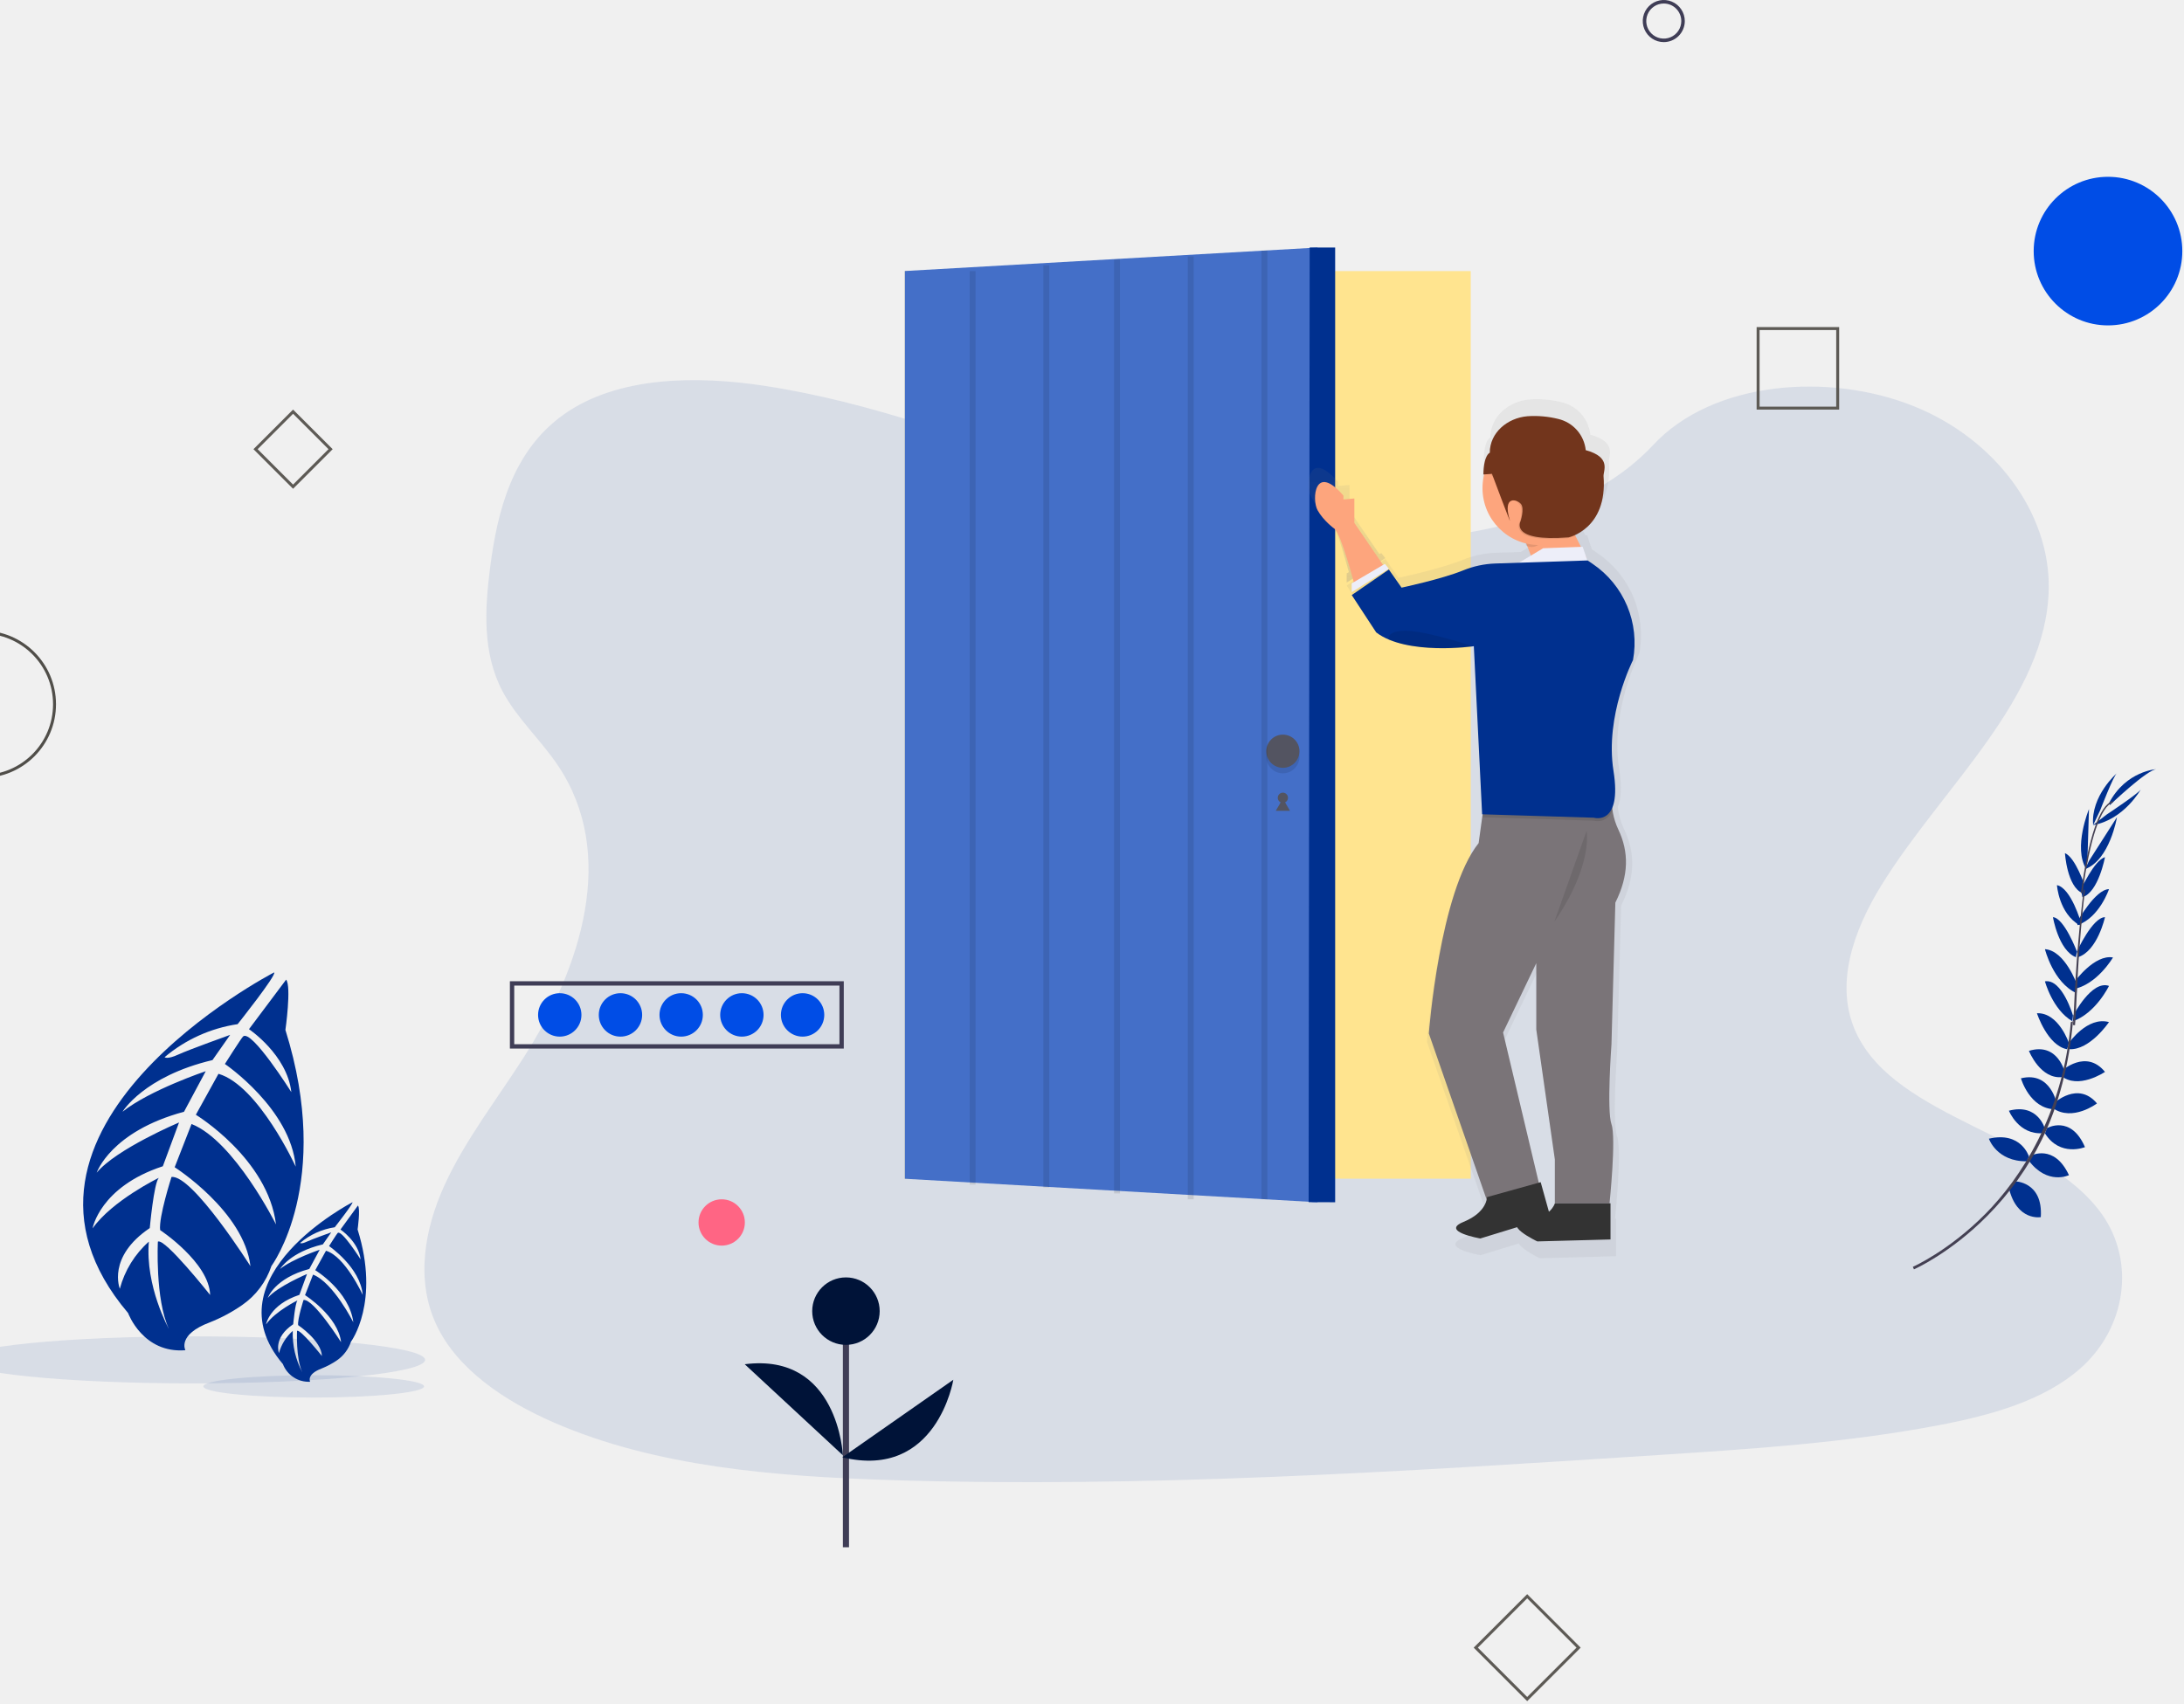
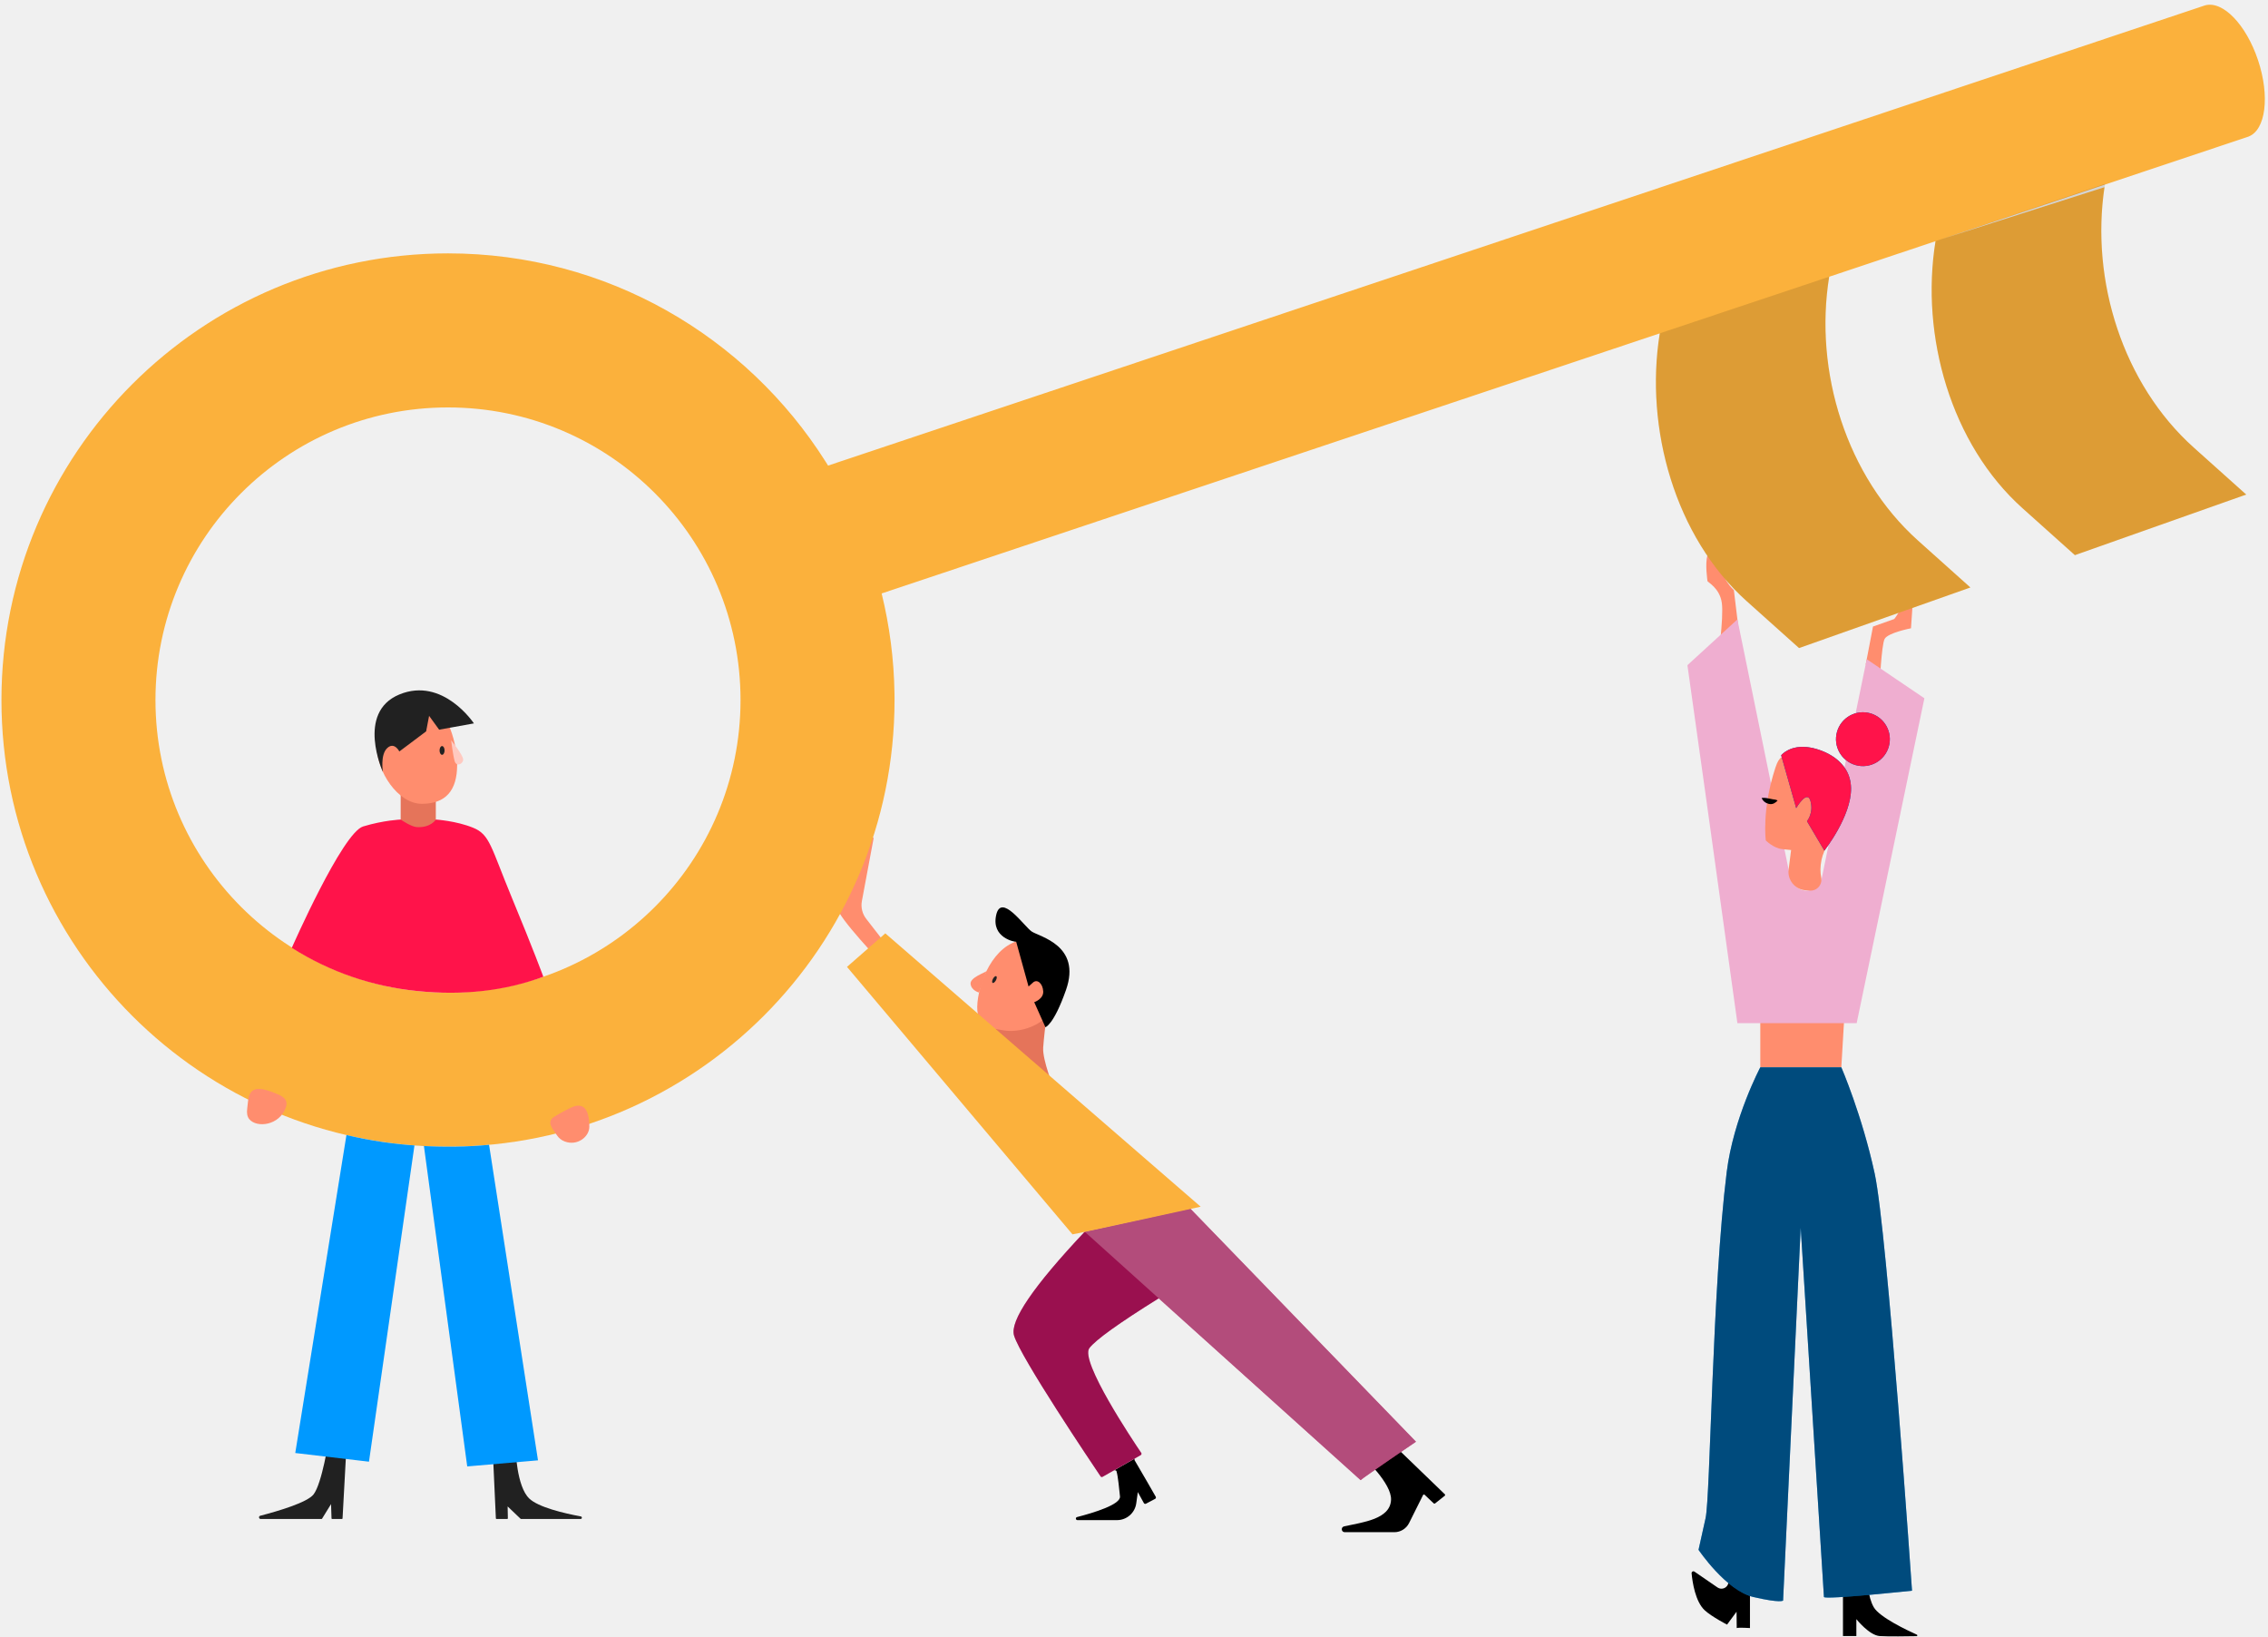
- <svg xmlns="http://www.w3.org/2000/svg" width="741" height="578" viewBox="0 0 741 578" fill="none">
-   <path opacity="0.1" d="M469.801 183.131C432.88 183.18 397.343 172.716 363.351 161.092C329.359 149.467 295.629 136.45 259.395 130.934C236.092 127.388 209.593 127.714 191.377 140.588C173.843 152.973 168.765 173.472 166.315 192.41C164.473 206.657 163.623 221.609 170.524 234.641C175.315 243.688 183.514 251.145 189.293 259.767C209.464 289.762 197.334 328.078 177.73 358.769C168.538 373.169 157.771 386.971 150.821 402.195C143.872 417.42 141.022 434.684 148.109 449.711C155.133 464.605 170.998 475.415 188.023 482.797C222.598 497.819 262.852 501.039 302.025 502.279C388.738 505.029 475.619 499.419 562.268 493.81C594.334 491.735 626.542 489.647 657.946 483.637C675.381 480.303 693.336 475.355 705.698 464.511C721.39 450.743 724.601 428.264 713.181 412.107C694.032 385.006 643.538 379.895 629.807 350.571C622.235 334.428 628.765 315.915 638.382 300.354C659.008 266.967 694.511 237.061 695.109 199.718C695.519 174.074 677.056 149.057 649.48 137.911C620.576 126.238 581.166 129.24 560.915 150.998C540.091 173.412 502.4 183.096 469.801 183.131Z" fill="#00308F" />
-   <path d="M688.386 392.5C688.386 392.5 685.829 383.844 674.805 386.433C674.805 386.433 677.43 394.219 687.654 394.097L688.386 392.5Z" fill="#00308F" />
-   <path d="M693.819 383.069C693.819 383.069 691.496 374.312 681.595 376.932C681.595 376.932 684.899 385.251 693.163 384.549L693.819 383.069Z" fill="#00308F" />
-   <path d="M697.893 374.787C697.893 374.787 695.912 363.426 685.67 365.941C685.67 365.941 688.646 376.276 697.141 376.443L697.893 374.787Z" fill="#00308F" />
-   <path d="M700.61 364.069C700.61 364.069 698.327 353.589 688.386 356.621C688.386 356.621 692.282 366.528 699.904 365.503L700.61 364.069Z" fill="#00308F" />
-   <path d="M701.968 353.993C701.968 353.993 698.486 343.571 691.103 343.853C691.103 343.853 694.66 354.86 701.35 356.07L701.968 353.993Z" fill="#00308F" />
-   <path d="M703.326 344.609C703.326 344.609 699.65 332.069 693.819 333.035C693.819 333.035 696.363 342.622 703.12 346.564L703.326 344.609Z" fill="#00308F" />
-   <path d="M704.684 334.068C704.684 334.068 700.607 322.576 693.819 322.116C693.819 322.116 696.592 333.425 704.549 337.056L704.684 334.068Z" fill="#00308F" />
-   <path d="M704.684 322.954C704.684 322.954 700.354 311.511 696.535 311.251C696.535 311.251 698.417 322.521 704.314 324.833L704.684 322.954Z" fill="#00308F" />
-   <path d="M706.042 313.089C706.042 313.089 702.698 301.361 697.893 300.386C697.893 300.386 698.549 309.982 705.558 313.968L706.042 313.089Z" fill="#00308F" />
-   <path d="M707.4 300.727C707.4 300.727 704.178 291.004 700.61 289.521C700.61 289.521 701.313 300.985 706.578 303.103L707.4 300.727Z" fill="#00308F" />
-   <path d="M708.23 291.913L708.759 274.582C708.759 274.582 703.317 287.646 707.837 294.954L708.23 291.913Z" fill="#00308F" />
-   <path d="M712.587 274.925C712.587 274.925 717.158 263.023 718.266 262.358C718.266 262.358 709.301 270.081 710.177 280.014L712.587 274.925Z" fill="#00308F" />
-   <path d="M683.529 400.889C683.529 400.889 693.217 400.859 692.413 413.051C692.413 413.051 684.278 414.514 681.595 403.194L683.529 400.889Z" fill="#00308F" />
-   <path d="M689.082 392.181C689.082 392.181 696.94 387.99 701.968 398.809C701.968 398.809 694.71 402.3 688.386 393.93L689.082 392.181Z" fill="#00308F" />
-   <path d="M694.491 382.859C694.491 382.859 702.625 378.163 707.4 389.293C707.4 389.293 698.927 392.753 693.819 384.62L694.491 382.859Z" fill="#00308F" />
-   <path d="M696.907 374.376C696.907 374.376 705.009 366.746 711.475 374.462C711.475 374.462 703.198 380.743 696.535 376.076L696.907 374.376Z" fill="#00308F" />
-   <path d="M699.546 363.411C699.546 363.411 707.741 355.834 714.191 363.76C714.191 363.76 704.993 369.985 699.251 365.003L699.546 363.411Z" fill="#00308F" />
-   <path d="M701.968 353.922C701.968 353.922 708.205 344.83 715.549 346.859C715.549 346.859 709.077 356.486 702.038 356.057L701.968 353.922Z" fill="#00308F" />
-   <path d="M703.485 344.531C703.485 344.531 709.684 332.488 715.549 334.585C715.549 334.585 711.078 343.843 703.326 346.563L703.485 344.531Z" fill="#00308F" />
-   <path d="M703.975 333.028C703.975 333.028 710.652 323.8 716.907 324.928C716.907 324.928 711.448 334.287 703.326 335.698L703.975 333.028Z" fill="#00308F" />
-   <path d="M704.684 322.874C704.684 322.874 709.929 311.33 714.191 311.251C714.191 311.251 711.673 322.712 705.038 324.833L704.684 322.874Z" fill="#00308F" />
-   <path d="M704.684 312.984C704.684 312.984 710.887 301.769 715.549 301.745C715.549 301.745 712.376 311.335 704.89 313.968L704.684 312.984Z" fill="#00308F" />
-   <path d="M706.042 301.848C706.042 301.848 710.499 291.996 714.191 290.879C714.191 290.879 711.963 302.888 706.534 304.461L706.042 301.848Z" fill="#00308F" />
-   <path d="M708.785 292.116L718.266 277.298C718.266 277.298 715.836 291.915 707.4 294.954L708.785 292.116Z" fill="#00308F" />
-   <path d="M714.79 276.407C714.79 276.407 726.007 268.989 726.414 267.791C726.414 267.791 720.71 278.179 710.117 280.014L714.79 276.407Z" fill="#00308F" />
-   <path d="M715.856 273.223C715.856 273.223 728.595 260.988 731.847 261C731.847 261 721.341 261.479 715.549 272.571L715.856 273.223Z" fill="#00308F" />
-   <path d="M706.042 303.043L706.532 303.102C709.06 284.596 712.745 273.644 716.907 272.303L716.746 271.865C712.332 273.298 708.621 284.082 706.042 303.043Z" fill="#444053" />
-   <path d="M703.326 347.865L704.022 347.922C704.17 346.176 704.282 344.389 704.358 342.607C705.021 327.125 706.049 312.906 707.4 302.248L707.001 301.745C705.645 312.427 704.326 327.072 703.662 342.579C703.586 344.349 703.474 346.127 703.326 347.865Z" fill="#444053" />
-   <path d="M649.375 430.769C649.495 430.718 661.715 425.332 674.398 412.488C681.828 404.966 688.002 396.328 692.69 386.897C698.554 375.112 702.129 360.631 703.326 346.564L702.604 346.898C699.911 378.475 685.345 400.051 673.763 411.803C661.204 424.532 649.12 429.863 649 429.915L649.375 430.769Z" fill="#444053" />
-   <path d="M244.859 422.718C249.199 422.718 252.718 419.199 252.718 414.859C252.718 410.519 249.199 407 244.859 407C240.519 407 237 410.519 237 414.859C237 419.199 240.519 422.718 244.859 422.718Z" fill="#FF6584" />
-   <path d="M288.057 445.993H285.976V525.084H288.057V445.993Z" fill="#3F3D56" />
-   <path d="M287.017 456.399C293.339 456.399 298.464 451.274 298.464 444.952C298.464 438.63 293.339 433.504 287.017 433.504C280.695 433.504 275.57 438.63 275.57 444.952C275.57 451.274 280.695 456.399 287.017 456.399Z" fill="#001338" />
-   <path d="M285.976 493.864C285.976 493.864 284.427 458.909 252.675 462.972L285.976 493.864Z" fill="#001338" />
-   <path d="M323.449 468.234C323.449 468.234 317.909 502.295 285.79 494.556L323.449 468.234Z" fill="#001338" />
-   <path d="M564.495 14.291C563.085 14.291 561.706 13.872 560.533 13.087C559.36 12.302 558.446 11.186 557.906 9.88C557.366 8.575 557.225 7.138 557.5 5.752C557.775 4.366 558.455 3.092 559.452 2.093C560.45 1.094 561.72 0.413 563.104 0.137C564.488 -0.138 565.922 0.003 567.225 0.544C568.528 1.085 569.642 2.001 570.426 3.176C571.21 4.351 571.628 5.732 571.628 7.146C571.626 9.04 570.874 10.857 569.537 12.196C568.199 13.536 566.386 14.289 564.495 14.291ZM564.495 1.191C563.32 1.191 562.171 1.54 561.193 2.195C560.216 2.849 559.454 3.779 559.004 4.867C558.554 5.955 558.437 7.152 558.666 8.307C558.895 9.463 559.461 10.524 560.293 11.356C561.124 12.189 562.183 12.756 563.336 12.986C564.489 13.216 565.684 13.098 566.77 12.647C567.856 12.197 568.784 11.433 569.437 10.454C570.091 9.475 570.439 8.323 570.439 7.146C570.437 5.567 569.811 4.053 568.696 2.937C567.582 1.821 566.071 1.193 564.495 1.191Z" fill="#3F3D56" />
-   <path d="M715.214 110.429C729.14 110.429 740.429 99.14 740.429 85.214C740.429 71.289 729.14 60 715.214 60C701.289 60 690 71.289 690 85.214C690 99.14 701.289 110.429 715.214 110.429Z" fill="#004DE6" />
-   <path d="M286.282 355.846H173V333H286.282V355.846ZM174.471 354.372H284.811V334.474H174.471V354.372Z" fill="#3F3D56" />
-   <path d="M272.306 351.793C276.368 351.793 279.662 348.493 279.662 344.423C279.662 340.353 276.368 337.053 272.306 337.053C268.243 337.053 264.95 340.353 264.95 344.423C264.95 348.493 268.243 351.793 272.306 351.793Z" fill="#004DE6" />
-   <path d="M251.709 351.793C255.772 351.793 259.065 348.493 259.065 344.423C259.065 340.353 255.772 337.053 251.709 337.053C247.646 337.053 244.353 340.353 244.353 344.423C244.353 348.493 247.646 351.793 251.709 351.793Z" fill="#004DE6" />
-   <path d="M231.112 351.793C235.175 351.793 238.468 348.493 238.468 344.423C238.468 340.353 235.175 337.053 231.112 337.053C227.049 337.053 223.756 340.353 223.756 344.423C223.756 348.493 227.049 351.793 231.112 351.793Z" fill="#004DE6" />
-   <path d="M210.515 351.793C214.578 351.793 217.871 348.493 217.871 344.423C217.871 340.353 214.578 337.053 210.515 337.053C206.453 337.053 203.159 340.353 203.159 344.423C203.159 348.493 206.453 351.793 210.515 351.793Z" fill="#004DE6" />
-   <path d="M189.919 351.793C193.981 351.793 197.275 348.493 197.275 344.423C197.275 340.353 193.981 337.053 189.919 337.053C185.856 337.053 182.563 340.353 182.563 344.423C182.563 348.493 185.856 351.793 189.919 351.793Z" fill="#004DE6" />
-   <path d="M499 92H307V400H499V92Z" fill="#FFE48F" />
-   <path d="M447 408L307 400.029V91.971L447 84V408Z" fill="#446FC8" />
-   <path d="M435.263 272.466C436.22 272.466 436.996 271.69 436.996 270.733C436.996 269.776 436.22 269 435.263 269C434.306 269 433.53 269.776 433.53 270.733C433.53 271.69 434.306 272.466 435.263 272.466Z" fill="#535461" />
-   <path d="M435.263 270.993L436.463 273.072L437.668 275.152H435.263H432.858L434.063 273.072L435.263 270.993Z" fill="#535461" />
-   <path d="M453 408L444 407.972L444.355 84H453V408Z" fill="#00308F" />
-   <g opacity="0.1">
-     <path opacity="0.1" d="M453.124 408.389H444.458L444.891 84H453.124V408.389Z" fill="#00308F" />
+ <svg xmlns="http://www.w3.org/2000/svg" xmlns:xlink="http://www.w3.org/1999/xlink" width="341px" height="246px" viewBox="0 0 341 246" version="1.1">
+   <defs>
+     <path d="M23.887,78.833 C23.887,78.833 26.995,86.001 28.901,94.793 C30.808,103.585 34.516,157.506 34.516,157.506 C34.516,157.506 21.591,158.883 21.275,158.459 L21.275,158.459 L17.779,102.95 L15.13,158.988 C15.13,158.988 14.812,159.412 10.681,158.459 C6.55,157.506 2.419,151.361 2.419,151.361 L2.419,151.361 L3.478,146.595 C4.202,143.335 4.463,112.198 6.655,94.581 C7.669,86.438 11.705,78.833 11.705,78.833 L11.705,78.833 Z M14.846,31.932 C14.846,31.932 16.177,30.232 19.247,30.774 C21.116,31.104 25.275,32.63 25.346,36.862 C25.417,41.096 21.334,46.26 21.334,46.26 L21.334,46.26 L18.721,41.837 C18.721,41.837 19.751,40.627 19.255,38.814 C18.759,36.999 17.102,39.872 17.102,39.872 L17.102,39.872 Z M23.148,28.806 C23.536,26.605 25.636,25.136 27.837,25.524 C30.038,25.913 31.508,28.013 31.119,30.214 C30.73,32.416 28.631,33.885 26.43,33.496 C24.229,33.107 22.759,31.007 23.148,28.806 Z" id="path-1" />
+     <path d="M53.031,55.791 L86.984,90.851 C86.984,90.851 79.037,96.249 78.659,96.626 L78.659,96.626 L48.302,69.3 C42.328,73.023 38.855,75.513 37.882,76.773 C36.392,78.701 44.497,90.793 45.675,92.529 C45.752,92.642 45.715,92.795 45.596,92.863 L45.596,92.863 L39.866,96.125 C39.759,96.185 39.626,96.156 39.557,96.055 C38.301,94.193 27.524,78.174 26.546,74.883 C25.897,72.7 29.44,67.499 37.173,59.283 L37.173,59.283 L53.031,55.791 Z" id="path-2" />
+   </defs>
+   <g id="Page-1" stroke="none" stroke-width="1" fill="none" fill-rule="evenodd">
+     <g id="Slide-4" transform="translate(-124, -80)">
+       <g id="Carousel" transform="translate(40, 2)">
+         <g id="Illustrations/Login" transform="translate(50, 66)">
+           <g id="Group" transform="translate(34.16111, 12)">
+             <g id="Woman" transform="translate(252.8, 81.6)">
+               <g>
+                 <polygon id="Body" fill="#FF8D6E" points="11.705 68.375 11.705 78.833 23.887 78.833 24.48 68.795" />
+                 <path d="M27.561,18.258 L28.649,12.578 L31.837,11.451 C31.837,11.451 32.977,10.134 33.228,8.307 C33.48,6.481 34.803,6.355 34.803,6.355 L34.361,12.841 C34.361,12.841 30.862,13.511 30.39,14.457 C29.917,15.402 29.639,21.47 29.639,21.47 L27.561,18.258 Z" id="Right-Hand" fill="#FF8D6E" />
+                 <path d="M8.668,15.045 C8.668,14.794 7.73,7.101 7.73,7.101 C7.73,7.101 5.645,5.284 6.022,3.08 C6.4,0.876 6.464,0.246 6.464,0.246 C6.464,0.246 4.133,0.424 3.755,1.847 C3.378,3.269 3.755,5.536 3.755,5.725 C3.755,5.914 5.607,6.762 5.921,9.028 C6.236,11.296 5.267,18.131 5.267,18.131 L8.668,15.045 Z" id="Left-Hand" fill="#FF8D6E" />
+                 <path d="M16.217,50.36 C16.148,50.633 16.942,52.076 18.394,52.264 C19.846,52.453 20.894,50.659 20.894,50.659 L27.707,17.489 L36.377,23.358 L26.195,72.196 L8.262,72.196 C8.262,72.196 4.522,45.366 3.461,37.711 C2.754,32.607 1.849,26.165 0.747,18.384 L8.262,11.51 L16.217,50.36 Z" id="Sweater" fill="#EFAED0" />
+                 <path d="M19.148,52.268 C20.247,52.348 21.082,51.347 20.86,50.267 C20.718,49.58 20.691,48.718 20.907,47.658 C21.614,44.206 26.354,39.712 24.48,35.542 C23.138,32.557 19.898,30.92 16.412,31.734 C15.083,32.045 14.574,31.978 13.982,33.77 C11.902,40.074 12.531,44.729 12.531,44.729 C12.531,44.729 13.678,45.898 15.006,46.037 L16.335,46.174 L15.962,49.117 C15.763,50.689 16.924,52.107 18.505,52.221 L19.148,52.268 Z" id="Head" fill="#FF8D6E" />
+                 <path d="M11.906,38.344 C12.425,38.292 12.804,38.388 13.15,38.457 C13.33,38.502 13.44,38.528 13.621,38.552 C13.84,38.563 14.064,38.602 14.306,38.72 C14.136,38.928 13.949,39.059 13.756,39.161 C13.525,39.288 13.204,39.288 12.974,39.236 C12.497,39.109 12.106,38.833 11.906,38.344" id="Eye" fill="#000000" />
+                 <path d="M24.135,156.909 L24.135,164.324 L26.148,164.324 L26.148,161.781 C26.148,161.781 28.077,164.218 29.666,164.324 C30.919,164.407 33.97,164.361 35.201,164.339 C35.326,164.337 35.363,164.168 35.249,164.117 C33.819,163.475 29.64,161.502 28.769,159.999 C27.841,158.398 27.842,155.955 27.842,155.955 L24.135,156.909 Z" id="Shoe-Right" fill="#000000" />
+                 <path d="M8.161,163.12 C8.479,163.014 10.151,163.12 10.151,163.12 L10.151,155.81 L7.287,153.942 L6.913,156.312 C6.792,157.08 5.911,157.459 5.271,157.019 L1.83,154.656 C1.641,154.496 1.352,154.644 1.376,154.89 C1.499,156.208 1.931,159.164 3.372,160.472 C4.439,161.44 6.705,162.603 6.705,162.603 L8.135,160.669 L8.161,163.12 Z" id="Shoe-Left" fill="#000000" />
+               </g>
+               <g id="Hair-&amp;-Pants">
+                 <use fill="#0099FF" xlink:href="#path-1" />
+                 <use fill-opacity="0.16" fill="#FF0000" style="mix-blend-mode: saturation;" xlink:href="#path-1" />
+                 <use fill-opacity="0.34" fill="#000000" style="mix-blend-mode: darken;" xlink:href="#path-1" />
+               </g>
+               <path d="M21.275,158.459 C21.591,158.883 34.516,157.506 34.516,157.506 C34.516,157.506 30.808,103.585 28.901,94.793 C26.995,86.001 23.887,78.833 23.887,78.833 L11.705,78.833 C11.705,78.833 7.669,86.438 6.655,94.581 C4.463,112.198 4.202,143.335 3.478,146.595 L2.419,151.361 C2.419,151.361 6.55,157.506 10.681,158.459 C14.812,159.412 15.13,158.988 15.13,158.988 L17.779,102.95 L21.275,158.459 Z" id="Hair-&amp;-Pants-Overlay" fill-opacity="0.26" fill="#000000" />
+               <path d="M14.846,31.932 C14.846,31.932 16.177,30.232 19.247,30.774 C21.116,31.104 25.275,32.63 25.346,36.862 C25.417,41.096 21.334,46.26 21.334,46.26 L21.334,46.26 L18.721,41.837 C18.721,41.837 19.751,40.627 19.255,38.814 C18.759,36.999 17.102,39.872 17.102,39.872 L17.102,39.872 Z M23.148,28.806 C23.536,26.605 25.636,25.136 27.837,25.524 C30.038,25.913 31.508,28.013 31.119,30.214 C30.73,32.416 28.631,33.885 26.43,33.496 C24.229,33.107 22.759,31.007 23.148,28.806 Z" id="Hair" fill="#FF134A" />
+             </g>
+             <g id="Person-5" transform="translate(125.7527, 125.8611)">
+               <path d="M82.181,90.087 C82.239,90.051 82.314,90.06 82.364,90.107 L82.364,90.107 L91.32,98.749 C91.385,98.812 91.38,98.918 91.308,98.975 L91.308,98.975 L89.849,100.131 C89.791,100.177 89.707,100.174 89.653,100.122 L89.653,100.122 L88.284,98.828 C88.21,98.758 88.092,98.779 88.046,98.87 L88.046,98.87 L85.945,103.077 C85.525,103.918 84.665,104.45 83.725,104.45 L83.725,104.45 L76.272,104.45 C75.743,104.45 75.659,103.692 76.174,103.577 C79.021,102.94 83.141,102.503 83.234,99.551 C83.311,97.126 79.289,93.339 78.461,92.586 C78.386,92.519 78.398,92.401 78.485,92.348 L78.485,92.348 Z M44.778,93.339 C44.663,93.404 44.622,93.544 44.69,93.657 C45.836,95.59 47.414,98.348 47.856,99.121 C47.922,99.236 47.877,99.38 47.759,99.442 L47.759,99.442 L46.383,100.168 C46.27,100.227 46.13,100.184 46.069,100.072 L46.069,100.072 L45.161,98.423 L44.925,100.115 C44.724,101.56 43.488,102.636 42.029,102.636 L42.029,102.636 L36.084,102.636 C35.809,102.636 35.755,102.244 36.022,102.176 C38.543,101.526 42.622,100.283 42.479,99.066 C42.344,97.915 42.213,96.198 41.956,95.281 C41.928,95.183 41.814,95.136 41.613,95.14 L41.613,95.14 Z" id="Shoes" fill="#000000" />
+               <g id="Pants">
+                 <use fill="#E41C77" xlink:href="#path-2" />
+                 <use fill-opacity="0.16" fill="#FF0000" style="mix-blend-mode: saturation;" xlink:href="#path-2" />
+                 <use fill-opacity="0.34" fill="#000000" style="mix-blend-mode: darken;" xlink:href="#path-2" />
+               </g>
+               <path d="M8.582,17.733 L4.32,12.249 C3.733,11.493 3.498,10.523 3.673,9.583 L5.428,0.185 C5.456,0.011 5.22,-0.074 5.133,0.081 C3.808,2.443 -0.082,9.486 0.001,10.649 C0.103,12.048 6.709,18.961 6.709,18.961 L8.582,17.733 Z" id="Hand" fill="#FF8D6E" />
+               <g id="Head" transform="translate(20.00994, 10.53036)">
+                 <path d="M11.893,12.815 C11.893,12.815 11.112,18.347 10.922,21.08 C10.793,22.944 12.548,27.265 12.548,27.265 L5.362,20.786 L2.666,18.099 L11.893,12.815 Z" id="Fill-24" fill="#E5745A" />
+                 <path d="M13.06,13.294 C12.392,17.49 7.725,18.926 5.07,18.504 C2.415,18.081 0.468,17.748 1.136,13.552 C1.804,9.356 4.74,4.178 9.462,4.93 C12.116,5.353 13.728,9.098 13.06,13.294" id="Fill-50" fill="#FF8D6E" />
+                 <path d="M2.4,9.568 C2.302,9.774 -0.126,10.524 0.005,11.52 C0.136,12.517 1.278,12.801 1.278,12.801 L2.4,9.568 Z" id="Fill-52" fill="#FF8D6E" />
+                 <path d="M3.813,10.969 C3.663,11.246 3.443,11.418 3.323,11.353 C3.202,11.287 3.226,11.01 3.375,10.732 C3.526,10.454 3.745,10.283 3.865,10.348 C3.986,10.413 3.962,10.69 3.813,10.969" id="Fill-54" fill="#212121" />
+                 <path d="M6.863,5.169 C6.678,5.213 3.108,4.6 3.85,1.174 C4.592,-2.251 8.04,2.83 9.184,3.621 C10.331,4.413 16.716,5.679 14.352,12.412 C12.496,17.699 11.257,18.012 11.257,18.012 L9.575,14.253 C9.575,14.253 10.996,13.778 10.927,12.616 C10.857,11.453 10.044,10.71 9.382,11.302 L8.721,11.894 L6.863,5.169 Z" id="Hair" fill="#000000" />
+               </g>
+               <path d="M78.659,96.626 C79.037,96.249 86.984,90.851 86.984,90.851 L53.031,55.791 L37.173,59.283 L78.659,96.626 Z" id="Pants---Overlay" fill-opacity="0.25" fill="#FFFFFF" />
+               <path d="M35.338,59.681 C35.621,59.681 54.608,55.524 54.608,55.524 L7.195,14.435 L1.434,19.476 L35.338,59.681 Z" id="Sweater" fill="#FBB13C" />
+             </g>
+             <g id="Key">
+               <path d="M339.34,9.044 C341.143,14.443 340.502,19.537 337.917,20.528 L337.918,20.53 L337.83,20.56 C337.824,20.562 337.818,20.564 337.812,20.566 L337.811,20.565 L291.875,35.915 L316.256,28.136 C314.142,42.245 319.061,57.766 329.681,67.278 L337.564,74.339 L311.804,83.447 L303.92,76.386 C293.177,66.763 288.544,50.497 290.847,36.258 L270.827,42.948 L274.865,41.6 C272.555,55.842 277.464,71.62 288.211,81.246 L296.095,88.306 L270.335,97.414 L262.451,90.354 C251.705,80.728 247.086,64.351 249.393,50.11 L132.397,89.205 C133.579,94.038 134.253,99.072 134.328,104.252 L134.335,105.225 C134.335,142.304 104.276,172.363 67.196,172.363 C30.117,172.363 0.057,142.304 0.057,105.225 C0.057,68.145 30.117,38.086 67.196,38.086 C91.107,38.086 112.09,50.591 123.985,69.413 L124.342,69.985 L331.253,0.846 L331.265,0.842 L331.332,0.821 L331.332,0.822 L331.405,0.8 C334.059,0.09 337.546,3.676 339.34,9.044 Z M67.196,61.243 C42.906,61.243 23.214,80.934 23.214,105.225 C23.214,129.515 42.906,149.207 67.196,149.207 C91.486,149.207 111.179,129.515 111.179,105.225 C111.179,80.934 91.486,61.243 67.196,61.243 Z" fill="#FBB13C" />
+               <path d="M316.335,27.633 C314.025,41.875 318.934,57.653 329.681,67.278 L337.564,74.339 L311.804,83.447 L303.92,76.386 C293.173,66.759 288.54,50.484 290.85,36.242" id="Part-2-Overlay-" fill-opacity="0.12" fill="#000000" />
+               <path d="M274.852,41.6 C272.542,55.842 277.451,71.62 288.198,81.246 L296.082,88.306 L270.322,97.414 L262.438,90.354 C251.69,80.726 247.072,64.347 249.381,50.105" id="Part-1-Overlay" fill-opacity="0.12" fill="#000000" />
+             </g>
+             <g id="Person-7" transform="translate(36.97453, 103.7724)">
+               <g id="Head" transform="translate(19.18031, 0)">
+                 <polygon id="Fill-13" fill="#E5745A" points="3.927 13.183 3.927 22.44 9.211 22.44 9.211 12.71" />
+                 <path d="M12.417,11.199 C12.417,15.021 10.729,17.052 7.112,17.052 C3.495,17.052 0.327,12.194 0.327,8.372 C0.327,4.55 3.259,1.452 6.876,1.452 C10.493,1.452 12.417,7.378 12.417,11.199" id="Fill-16" fill="#FF8D6E" />
+                 <path d="M11.516,7.51 C11.516,7.51 13.28,9.672 13.318,10.364 C13.357,11.057 12.305,11.557 12.042,10.634 C11.78,9.71 11.516,7.51 11.516,7.51" id="Fill-18" fill="#FFC9C0" />
+                 <path d="M10.528,9.03 C10.528,9.393 10.36,9.688 10.151,9.688 C9.942,9.688 9.773,9.393 9.773,9.03 C9.773,8.667 9.942,8.372 10.151,8.372 C10.36,8.372 10.528,8.667 10.528,9.03" id="Fill-20" fill="#212121" />
+                 <path d="M3.727,9.184 L7.757,6.161 L8.199,3.831 L9.71,5.909 L14.937,4.965 C14.937,4.965 10.277,-2.089 3.727,0.619 C-2.823,3.328 1.253,12.257 1.253,12.257 C1.253,12.257 0.83,9.688 1.901,8.68 C2.972,7.673 3.727,9.184 3.727,9.184" id="Fill-74" fill="#212121" />
+               </g>
+               <path d="M6.737,38.702 C6.737,38.702 14.343,21.401 17.461,20.456 C20.577,19.512 23.107,19.418 23.107,19.418 C23.107,19.418 24.667,20.496 25.505,20.551 C27.637,20.69 28.392,19.418 28.392,19.418 C28.392,19.418 31.441,19.606 33.992,20.646 C36.541,21.685 36.636,23.479 39.848,31.225 C43.06,38.971 44.557,43.045 44.557,43.045 C38.793,45.174 32.49,45.892 25.647,45.199 C18.805,44.506 12.501,42.341 6.737,38.702 Z" id="Sweater" fill="#FF134A" />
+               <path d="M37.42,124.459 L36.912,113.389 C36.908,113.332 36.956,113.283 37.013,113.283 L40.25,113.283 C40.305,113.283 40.351,113.326 40.352,113.38 C40.367,114.18 40.539,119.648 42.43,121.47 C43.8,122.789 47.648,123.694 50.192,124.168 C50.427,124.211 50.391,124.556 50.152,124.556 L41.211,124.556 C41.185,124.556 41.16,124.545 41.14,124.528 L39.188,122.667 L39.223,124.452 C39.224,124.508 39.178,124.556 39.121,124.556 L37.522,124.556 C37.468,124.556 37.424,124.512 37.42,124.459" id="Right-Shoe" fill="#212121" />
+               <path d="M14.368,124.465 L15.033,112.282 C15.035,112.231 14.998,112.186 14.947,112.182 L12.499,111.943 C12.449,111.939 12.403,111.97 12.395,112.02 C12.273,112.835 11.276,119.204 10.013,120.852 C9.076,122.076 4.639,123.38 1.995,124.067 C1.713,124.141 1.771,124.555 2.063,124.555 L11.203,124.555 C11.237,124.555 11.267,124.539 11.285,124.511 L12.638,122.315 L12.71,124.463 C12.711,124.515 12.754,124.555 12.805,124.555 L14.272,124.555 C14.323,124.555 14.365,124.515 14.368,124.465" id="Left-Shoe" fill="#212121" />
+               <path d="M33.113,116.653 L43.753,115.739 L36.397,68.31 C33.099,68.626 29.597,68.673 25.891,68.451 C22.185,68.229 18.539,67.693 14.953,66.842 L7.258,114.637 L18.34,115.941 L25.178,68.412 L26.603,68.499 L33.113,116.653 Z" id="Pants" fill="#0099FF" />
+               <g id="Hands" transform="translate(0, 59.90809)" fill="#FF8D6E">
+                 <path d="M3.737,0.45 C1.42108547e-13,-0.968 0.258,1.262 0.028,3.022 C-0.047,3.606 0.018,4.167 0.362,4.568 C1.495,5.892 4.896,5.513 5.841,2.774 C6.325,1.37 5.014,0.934 3.737,0.45" id="Hand-2" />
+                 <path d="M46.24,4.156 C45,4.928 45.81,5.834 46.646,7.031 C46.901,7.395 47.266,7.711 47.79,7.907 C49.68,8.61 51.474,7.194 51.474,5.682 C51.474,4.171 51.19,2.187 49.396,2.565 C48.702,2.711 46.796,3.81 46.24,4.156" id="Hand-1" />
+               </g>
+             </g>
+           </g>
+         </g>
+       </g>
+     </g>
  </g>
-   <path opacity="0.1" d="M435.263 262.438C438.374 262.438 440.896 259.916 440.896 256.806C440.896 253.695 438.374 251.173 435.263 251.173C432.152 251.173 429.63 253.695 429.63 256.806C429.63 259.916 432.152 262.438 435.263 262.438Z" fill="black" />
-   <path d="M435.263 260.572C438.374 260.572 440.896 258.05 440.896 254.939C440.896 251.828 438.374 249.307 435.263 249.307C432.152 249.307 429.63 251.828 429.63 254.939C429.63 258.05 432.152 260.572 435.263 260.572Z" fill="#535461" />
-   <path d="M456.912 194.593V197.695L470.024 189.42L468.646 187.687L468.005 188.063L457.86 173.202V164.58L454 164.927V163.549C443.817 151.825 442.764 164.927 444.87 168.722C446.975 172.518 450.828 175.291 450.828 175.291C452.994 177.097 456.73 190.745 457.644 194.168L456.912 194.593Z" fill="url(#paint0_linear)" />
-   <path d="M541.981 187.699L540.191 186.486H540.113L538.488 181.66L537.899 181.681L535.88 177.647C537.62 176.788 539.196 175.631 540.538 174.229C543.693 171.118 546.57 165.78 545.859 156.755C545.712 154.888 548.793 150.052 539.572 147.539C539.297 144.924 538.217 142.458 536.479 140.483C534.742 138.508 532.434 137.122 529.874 136.517C526.311 135.632 522.63 135.31 518.967 135.564C511.891 136.166 505.686 141.365 505.686 148.467C505.686 148.467 503.55 149.125 503.433 156.131H503.706C502.424 161.307 503.25 166.78 506.002 171.348C508.754 175.915 513.207 179.204 518.382 180.49L518.504 181.218C518.629 181.287 518.759 181.348 518.889 181.408L520.189 184.796L515.99 187.318L507.567 187.595C503.683 187.729 499.854 188.549 496.257 190.017C488.544 193.115 474.5 196.088 474.5 196.088L470.024 189.688L456.92 198.717L465.543 211.885C466.921 212.927 468.429 213.787 470.028 214.441H470.067H470.115L470.505 214.597C472.637 215.423 474.844 216.041 477.096 216.443C482.295 217.487 490.095 218.262 499.858 216.794L499.789 216.772L500.031 216.742L502.96 276.1H503.151L501.752 286.265C487.95 303.539 484.154 353.552 484.154 353.552L504.577 412.264C504.191 413.941 502.64 417.563 496.404 420.102C488.046 423.504 502.332 425.969 502.332 425.969L515.332 421.978C516.406 424.145 522.443 427 522.443 427L548.307 426.311V413.547H547.961C547.961 413.547 550.374 390.445 548.65 385.618C546.925 380.792 548.65 357.343 548.65 357.343L550.028 307.343C554.855 297.69 554.855 289.414 551.063 281.481C549.922 279.072 549.189 276.489 548.897 273.838C549.937 271.39 550.374 267.37 549.33 260.792C546.228 241.235 556.229 221.651 556.229 221.651C557.404 215.219 556.683 208.585 554.153 202.557C551.624 196.528 547.394 191.366 541.981 187.699ZM526.555 416.519L523.643 406.073L522.98 406.259L510.362 353.205L522.087 328.725V352.174L528.639 398.036V413.547C528.224 414.707 527.504 415.733 526.555 416.519Z" fill="url(#paint1_linear)" />
-   <path d="M459.516 169.16V177.457L469.382 191.911L459.516 198.328C459.516 198.328 455.131 181.43 452.769 179.442C452.769 179.442 449.055 176.79 447.032 173.146C445.008 169.502 446.018 156.912 455.807 168.177V169.502L459.516 169.16Z" fill="#FDA57D" />
-   <path d="M538.055 188.913L534.155 181.114C534.04 180.885 533.867 180.69 533.652 180.55C533.437 180.41 533.189 180.33 532.933 180.317L518.122 179.546C517.881 179.533 517.641 179.581 517.423 179.685C517.205 179.789 517.016 179.946 516.875 180.142C516.733 180.337 516.642 180.565 516.611 180.805C516.58 181.044 516.61 181.288 516.697 181.513L520.523 191.404C520.636 191.697 520.842 191.945 521.108 192.11C521.375 192.276 521.688 192.351 522.001 192.323L536.916 190.997C537.147 190.972 537.37 190.891 537.564 190.762C537.758 190.632 537.918 190.457 538.03 190.253C538.142 190.048 538.202 189.819 538.207 189.586C538.211 189.353 538.159 189.122 538.055 188.913Z" fill="#FDA57D" />
-   <path d="M536.976 185.559L539.494 192.947L513.616 192.019L523.556 186.053L536.976 185.559Z" fill="#EDEEF9" />
-   <path d="M471.202 193.011L469.876 191.356L458.61 197.981V200.966L471.202 193.011Z" fill="#EDEEF9" />
-   <path d="M547.324 266.309C547.324 266.309 545.43 273.852 549.057 281.473C552.684 289.095 552.702 297.045 548.065 306.322L546.752 354.363C546.752 354.363 545.097 376.893 546.752 381.529C548.407 386.165 546.089 408.366 546.089 408.366H527.534V393.461L521.238 349.397V326.867L509.972 350.39L522.889 404.726L505.99 411.685L484.783 350.723C484.783 350.723 488.427 302.682 501.682 286.118L504.17 268.059L547.324 266.309Z" fill="#7A7478" />
-   <path d="M546.423 420.627V408.37H527.534C527.534 408.37 526.208 413.339 517.594 414.331C508.979 415.324 521.589 421.29 521.589 421.29L546.423 420.627Z" fill="#333333" />
-   <path d="M526.022 412.996L522.733 401.185L504.534 406.25C504.534 406.25 504.59 411.393 496.556 414.66C488.522 417.927 502.254 420.293 502.254 420.293L526.022 412.996Z" fill="#333333" />
-   <path opacity="0.1" d="M504.174 269.052L547.324 267.319C546.791 269.891 546.681 272.532 546.999 275.139C545.023 279.784 540.79 278.51 540.79 278.51L503.034 277.349L504.174 269.052Z" fill="black" />
-   <path d="M538.636 190.195L540.369 191.361C545.573 194.885 549.639 199.848 552.07 205.644C554.501 211.44 555.191 217.818 554.058 223.999C554.058 223.999 544.447 242.799 547.432 261.599C550.418 280.398 540.807 277.504 540.807 277.504L502.865 276.339L500.049 219.298C500.049 219.298 477.187 222.552 466.913 214.597L458.628 201.946L471.22 193.28L475.527 199.424C475.527 199.424 489.021 196.573 496.431 193.571C499.884 192.158 503.561 191.368 507.29 191.235L538.636 190.195Z" fill="#00308F" />
-   <path opacity="0.1" d="M538.302 281.972C538.302 281.972 540.621 293.567 527.37 312.787L538.302 281.972Z" fill="black" />
-   <path opacity="0.1" d="M499.867 219.354C499.867 219.354 483.964 214.055 477.005 214.055C470.045 214.055 471.207 217.062 471.207 217.062C471.207 217.062 482.304 222.002 499.867 219.354Z" fill="black" />
-   <path opacity="0.1" d="M517.901 180.208L524.232 180.967C524.431 180.993 524.613 181.244 524.722 181.634C523.331 184.143 521.589 185.642 519.7 185.642C519.024 185.633 518.363 185.45 517.78 185.109L517.295 182.18C517.13 181.201 517.455 180.156 517.901 180.208Z" fill="black" />
-   <path d="M522.317 184.975C532.991 184.975 541.643 176.323 541.643 165.651C541.643 154.978 532.991 146.327 522.317 146.327C511.644 146.327 502.991 154.978 502.991 165.651C502.991 176.323 511.644 184.975 522.317 184.975Z" fill="#FDA57D" />
-   <path opacity="0.1" d="M505.881 154.71L506.856 155.603C507.271 155.982 507.583 156.459 507.764 156.991C507.945 157.523 507.989 158.092 507.891 158.645C507.794 159.198 507.559 159.718 507.208 160.157C506.856 160.595 506.4 160.938 505.881 161.153C505.881 161.153 514.548 169.818 515.743 171.417C516.939 173.016 515.544 177.253 515.544 177.253C515.544 177.253 511.718 184.298 531.85 182.686C531.85 182.686 545.136 179.87 543.727 161.954C543.584 160.161 546.544 155.512 537.687 153.098C537.424 150.585 536.386 148.215 534.717 146.317C533.048 144.419 530.83 143.087 528.37 142.505C524.947 141.654 521.412 141.344 517.893 141.586C514.611 141.873 511.556 143.38 509.332 145.81C507.108 148.24 505.876 151.416 505.881 154.71Z" fill="black" />
-   <path d="M505.461 153.653C505.461 153.653 503.411 154.286 503.294 161.019L506.21 160.819C506.21 160.819 512.962 178.874 512.251 176.521C509.651 167.856 514.851 169.476 516.077 171.088C517.303 172.7 515.878 176.924 515.878 176.924C515.878 176.924 512.056 183.956 532.184 182.357C532.184 182.357 545.469 179.541 544.061 161.625C543.918 159.832 546.878 155.183 538.02 152.769C537.758 150.256 536.72 147.886 535.051 145.988C533.382 144.09 531.164 142.758 528.704 142.176C525.281 141.325 521.746 141.015 518.226 141.257C511.423 141.838 505.461 146.829 505.461 153.653Z" fill="#72351C" />
-   <path opacity="0.1" d="M330 92V402" stroke="black" stroke-width="2" stroke-miterlimit="10" />
-   <path opacity="0.1" d="M355 90V403" stroke="black" stroke-width="2" stroke-miterlimit="10" />
-   <path opacity="0.1" d="M379 88V405" stroke="black" stroke-width="2" stroke-miterlimit="10" />
-   <path opacity="0.1" d="M404 87V407" stroke="black" stroke-width="2" stroke-miterlimit="10" />
-   <path opacity="0.1" d="M429 85V407" stroke="black" stroke-width="2" stroke-miterlimit="10" />
-   <path opacity="0.1" d="M65.512 469.474C108.991 469.474 144.237 465.9 144.237 461.491C144.237 457.083 108.991 453.509 65.512 453.509C22.034 453.509 -13.212 457.083 -13.212 461.491C-13.212 465.9 22.034 469.474 65.512 469.474Z" fill="#00308F" />
-   <path d="M93.011 330C93.011 330 -9.661 383.043 43.465 445.609C43.465 445.609 48.447 459.372 62.898 458.216C62.898 458.216 60.008 452.959 71.156 448.775C75.042 447.245 78.737 445.268 82.166 442.884C86.831 439.658 90.319 435.001 92.103 429.617C92.103 429.617 113.105 401.513 96.837 349.516C96.837 349.516 98.929 334.817 97.085 332.45L84.478 349.268C84.478 349.268 97.388 357.911 98.847 370.628C98.847 370.628 85.414 349.296 82.496 351.718C81.918 352.214 76.303 361.077 76.303 361.077C76.303 361.077 98.654 376.244 100.333 395.925C100.333 395.925 87.726 368.399 74.128 364.408L66.449 378.308C66.449 378.308 90.892 393.172 93.644 415.523C93.644 415.523 79.468 387.172 64.99 381.446L59.264 396.118C59.264 396.118 82.799 411.092 84.974 429.699C84.974 429.699 65.293 398.595 58.191 399.421C58.191 399.421 53.759 413.184 54.337 417.45C54.337 417.45 70.99 428.461 71.293 439.471C71.293 439.471 55.934 420.065 53.566 421.359C53.566 421.359 52.576 440.847 57.31 451.004C57.31 451.004 49.217 436.526 50.511 421.359C45.728 425.607 42.301 431.169 40.657 437.351C40.657 437.351 36.225 426.616 50.814 416.762C50.814 416.762 52.19 401.595 53.869 399.723C53.869 399.723 38.097 407.403 31.408 416.872C31.408 416.872 33.858 402.779 55.246 395.787L60.751 380.923C60.751 380.923 39.391 389.979 32.812 397.962C32.812 397.962 37.546 383.978 62.43 377.29L69.807 363.527C69.807 363.527 50.814 369.913 41.565 377.29C41.565 377.29 48.749 365.288 72.091 359.756L78.092 351.195C78.092 351.195 64.329 356.122 60.475 357.884C56.622 359.646 55.851 358.765 55.851 358.765C62.909 352.803 71.487 348.924 80.625 347.562C80.625 347.562 93.975 330.798 93.011 330Z" fill="#00308F" />
-   <path opacity="0.1" d="M106.434 474.278C127.109 474.278 143.869 472.581 143.869 470.487C143.869 468.393 127.109 466.696 106.434 466.696C85.76 466.696 69 468.393 69 470.487C69 472.581 85.76 474.278 106.434 474.278Z" fill="#00308F" />
-   <path d="M119.584 408C119.584 408 70.776 433.207 95.983 462.922C96.694 464.768 97.97 466.342 99.629 467.419C101.289 468.495 103.246 469.02 105.222 468.916C105.222 468.916 103.856 466.423 109.098 464.425C110.952 463.692 112.716 462.753 114.358 461.624C116.577 460.085 118.237 457.868 119.089 455.305C119.089 455.305 129.062 441.951 121.326 417.239C121.326 417.239 122.334 410.237 121.446 409.11L115.52 417.256C115.52 417.256 121.651 421.372 122.351 427.4C122.351 427.4 115.964 417.273 114.58 418.417C114.307 418.656 111.643 422.875 111.643 422.875C111.643 422.875 122.265 430.081 123.068 439.44C123.068 439.44 117.074 426.324 110.601 424.463L106.964 431.055C106.964 431.055 118.56 438.125 119.875 448.747C119.875 448.747 113.129 435.273 106.212 432.558L103.497 439.526C103.497 439.526 114.7 446.647 115.725 455.493C115.725 455.493 106.366 440.704 102.985 441.165C102.985 441.165 100.884 447.723 101.157 449.704C101.157 449.704 109.081 454.998 109.218 460.19C109.218 460.19 101.909 450.968 100.782 451.651C100.782 451.651 100.321 460.907 102.575 465.74C100.286 461.406 99.167 456.549 99.33 451.651C97.073 453.655 95.448 456.271 94.651 459.182C94.651 459.182 92.55 454.059 99.484 449.396C99.484 449.396 100.133 442.19 100.935 441.302C100.935 441.302 93.438 444.956 90.262 449.448C90.262 449.448 91.423 442.753 101.584 439.423L104.163 432.353C104.163 432.353 94.002 436.656 90.859 440.465C90.859 440.465 93.114 433.804 104.949 430.628L108.467 424.121C108.467 424.121 99.433 427.161 95.026 430.628C95.026 430.628 98.442 424.907 109.543 422.294L112.394 418.212C112.394 418.212 105.854 420.552 104.026 421.406C102.199 422.26 101.823 421.816 101.823 421.816C105.172 418.988 109.239 417.143 113.573 416.488C113.573 416.488 119.96 408.342 119.584 408Z" fill="#00308F" />
-   <circle cx="-6" cy="239" r="24.5" stroke="#504E49" />
-   <rect x="86.707" y="152.435" width="18" height="18" transform="rotate(-45 86.7071 152.435)" stroke="#5D5A55" />
-   <rect x="500.707" y="559.153" width="24.672" height="24.672" transform="rotate(-45 500.707 559.153)" stroke="#5D5A55" />
-   <rect x="596.5" y="111.5" width="27" height="27" stroke="#5D5A55" />
-   <defs>
-     <linearGradient id="paint0_linear" x1="456.99" y1="197.695" x2="456.99" y2="158.787" gradientUnits="userSpaceOnUse">
-       <stop stop-color="#808080" stop-opacity="0.25" />
-       <stop offset="0.54" stop-color="#808080" stop-opacity="0.12" />
-       <stop offset="1" stop-color="#808080" stop-opacity="0.1" />
-     </linearGradient>
-     <linearGradient id="paint1_linear" x1="77644.9" y1="238290" x2="77644.9" y2="42131.9" gradientUnits="userSpaceOnUse">
-       <stop stop-color="#808080" stop-opacity="0.25" />
-       <stop offset="0.54" stop-color="#808080" stop-opacity="0.12" />
-       <stop offset="1" stop-color="#808080" stop-opacity="0.1" />
-     </linearGradient>
-   </defs>
</svg>
